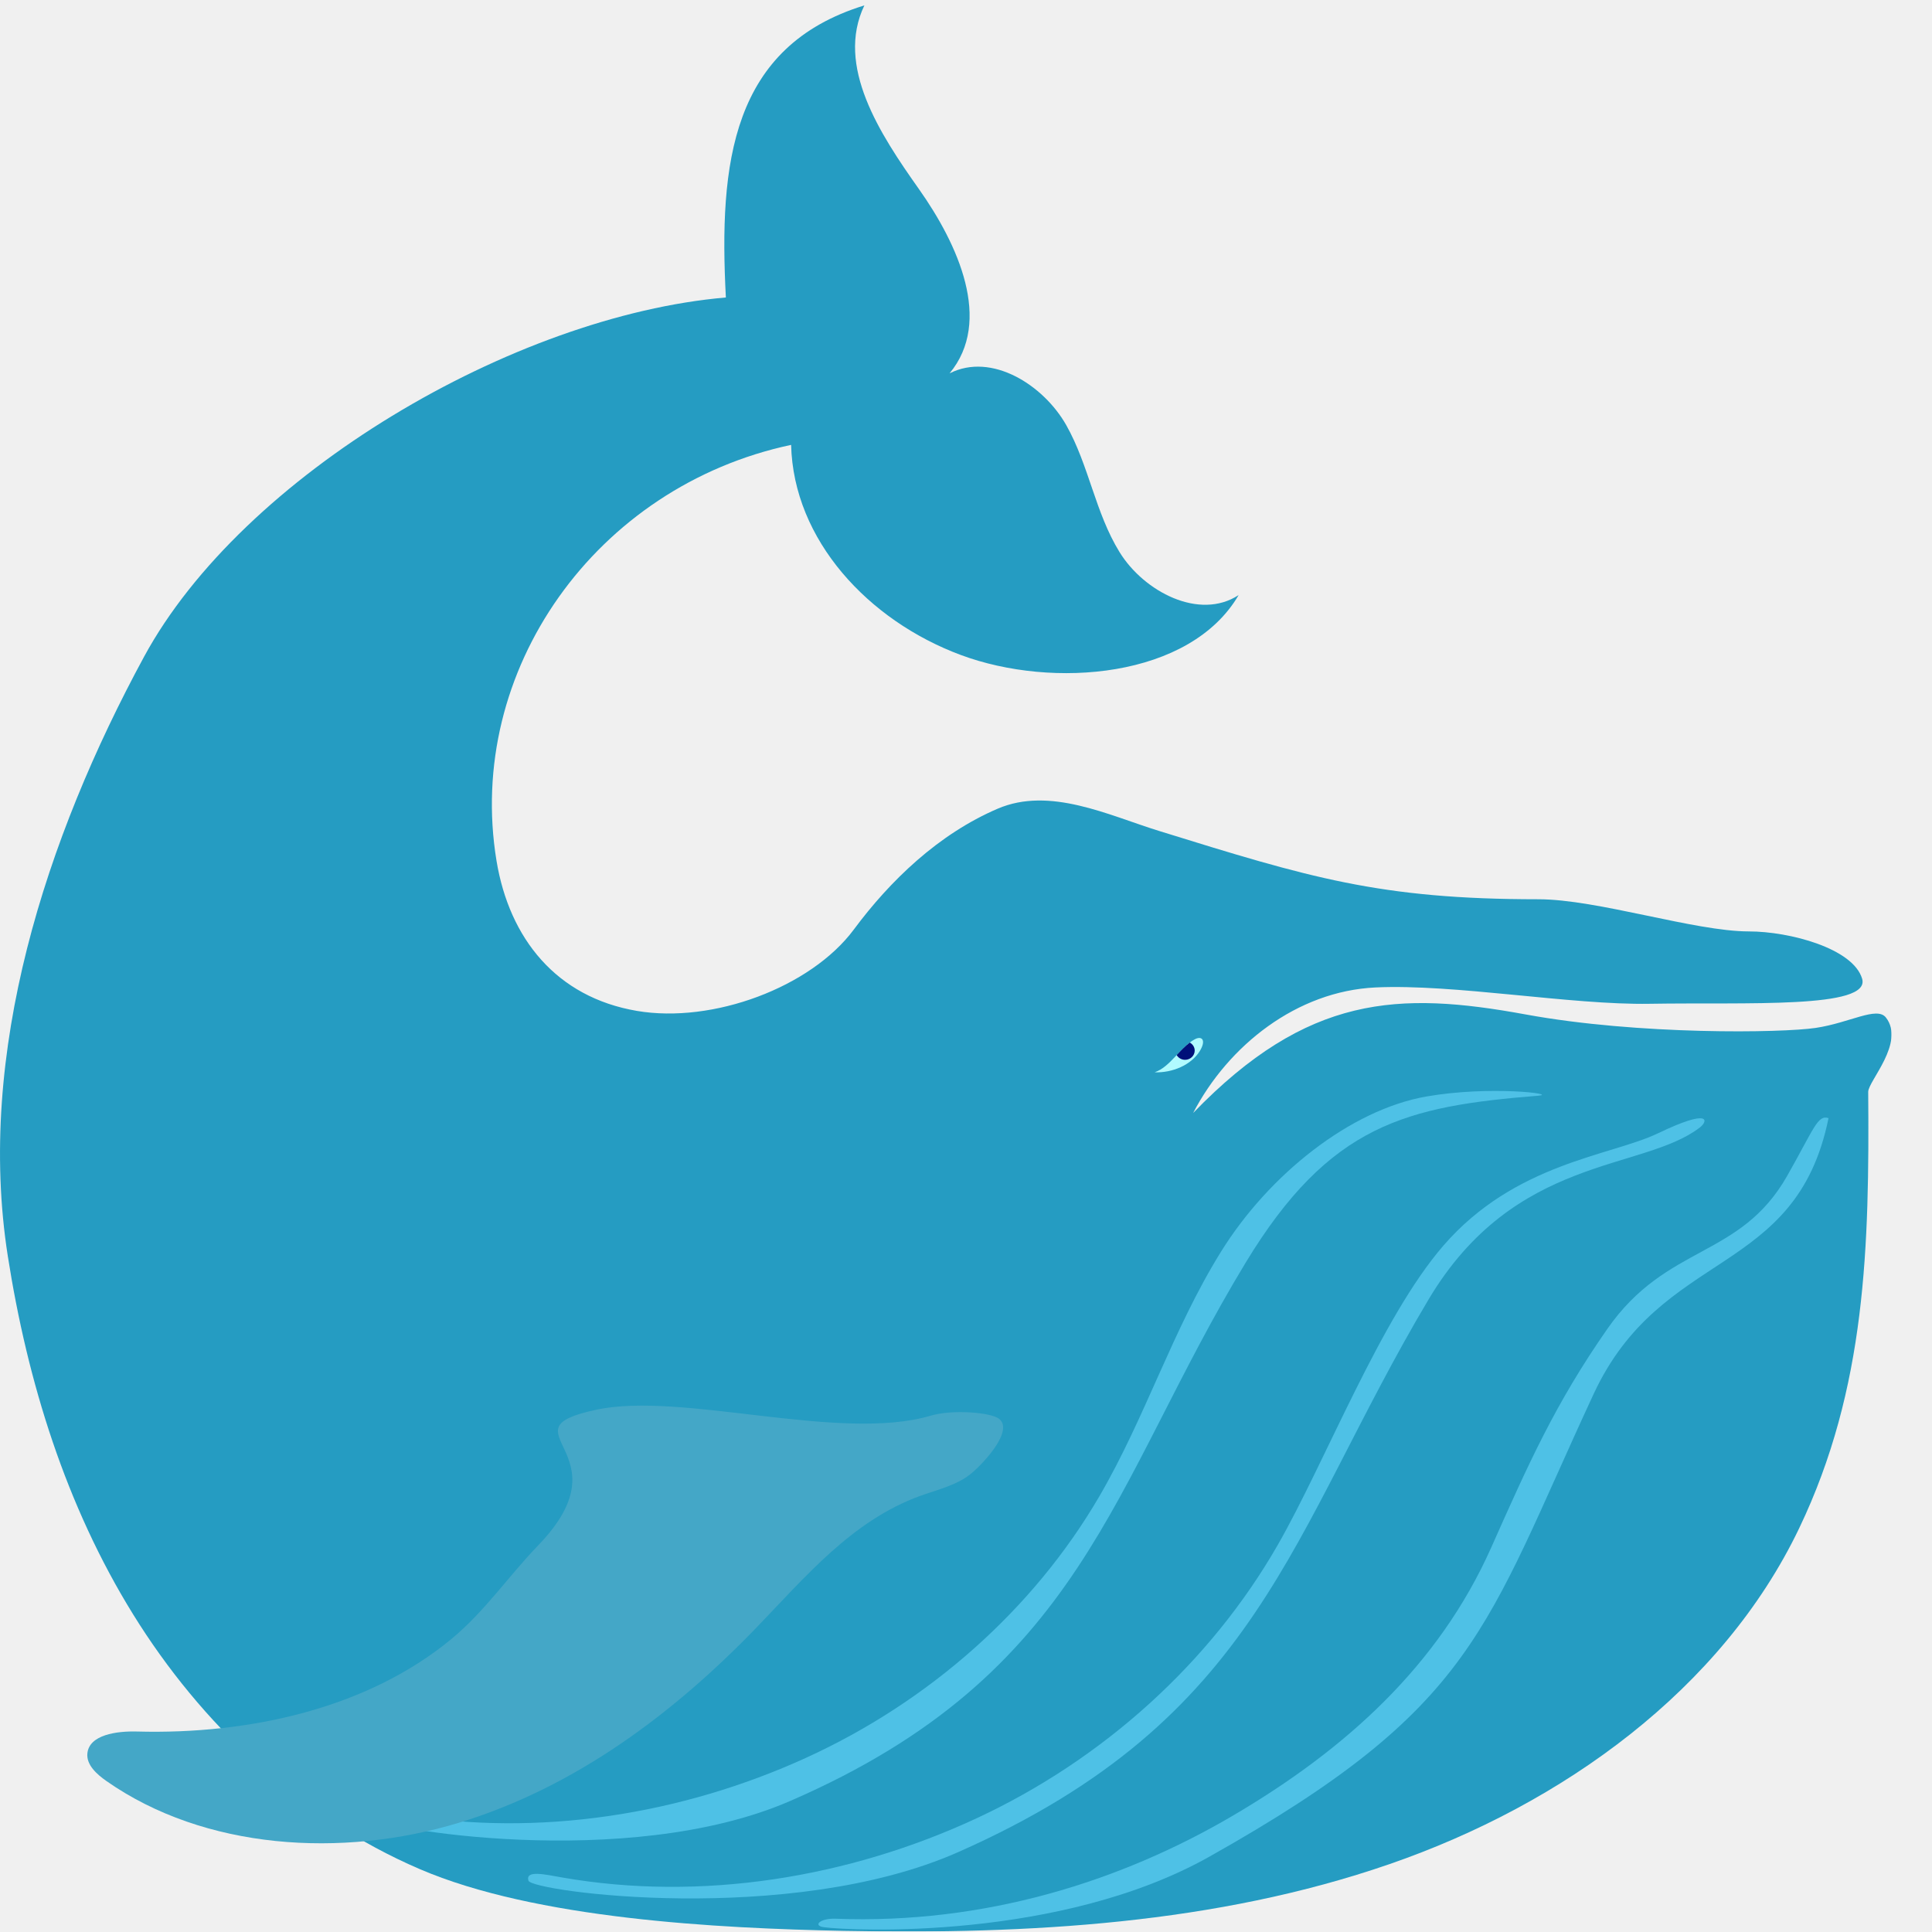
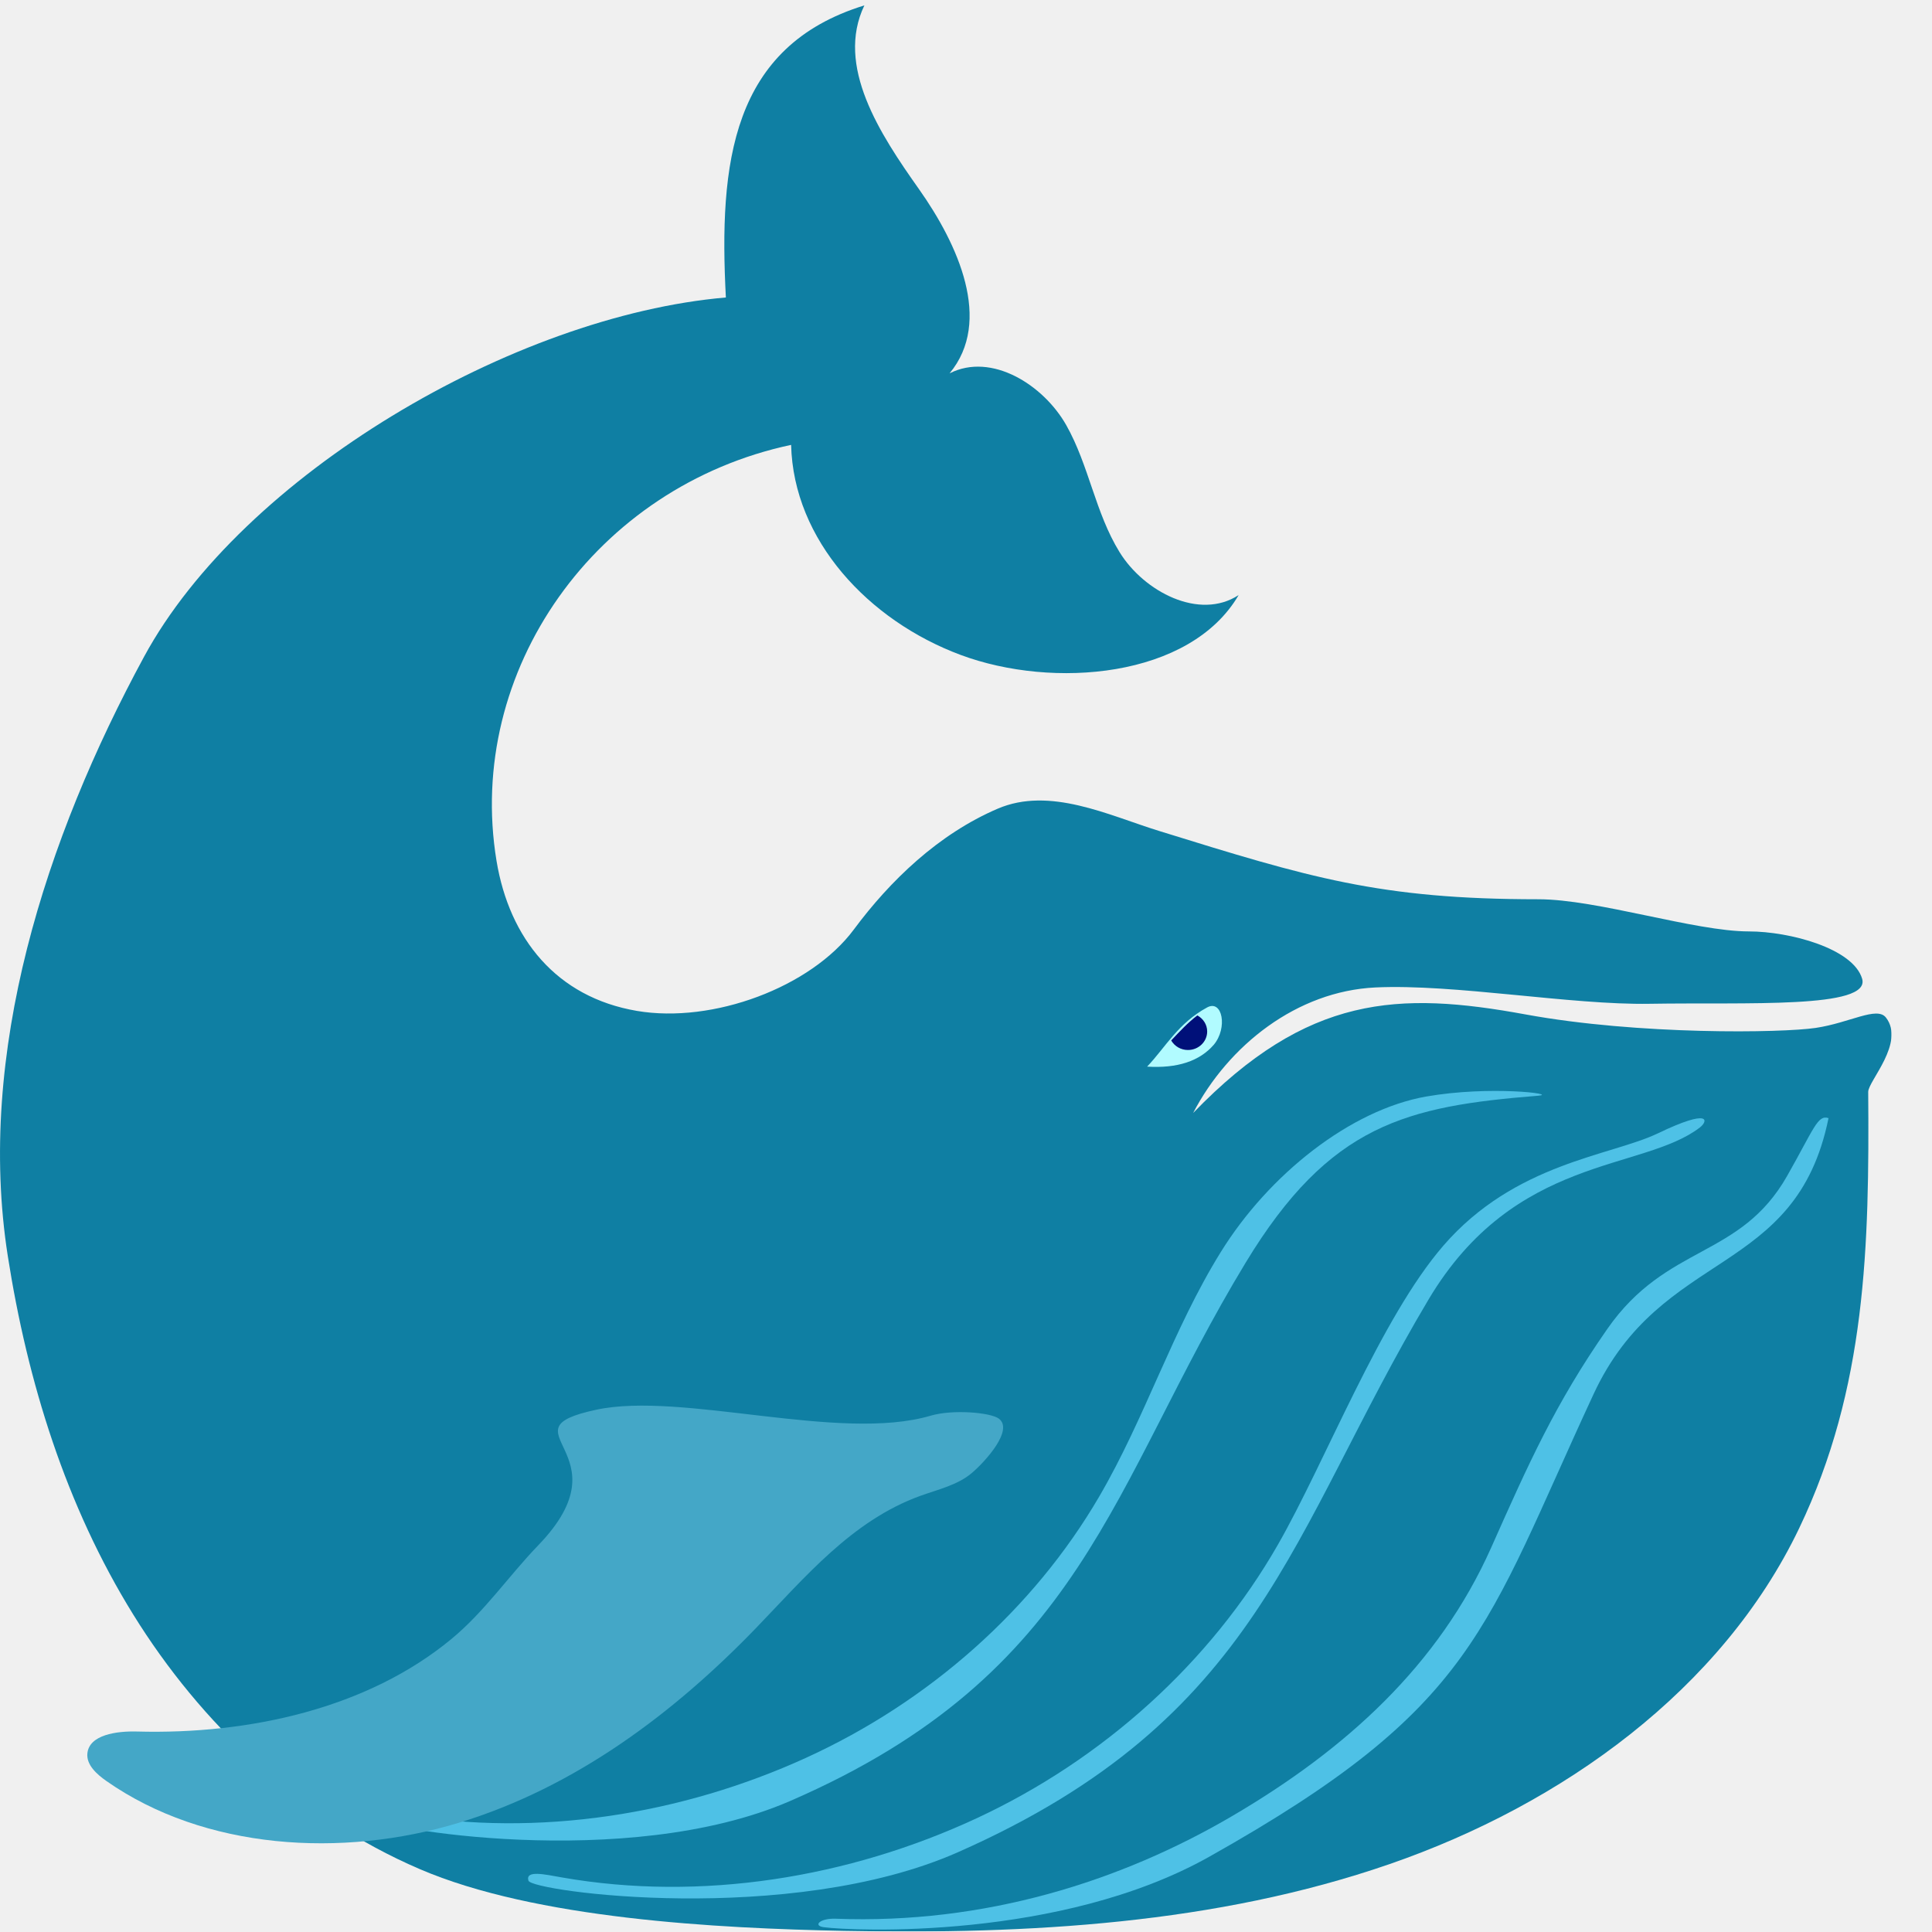
<svg xmlns="http://www.w3.org/2000/svg" xmlns:xlink="http://www.w3.org/1999/xlink" width="48px" height="48px" viewBox="0 0 48 48" version="1.1">
  <defs>
    <polygon id="path-1" points="9.10586603e-06 0.013 46.995 0.013 46.995 47.866 9.10586603e-06 47.866" />
  </defs>
  <g id="ic_bluewhale" stroke="none" stroke-width="1" fill="none" fill-rule="evenodd">
    <g id="Group-16">
      <g id="Group-3" transform="translate(0, 0.120869)">
        <mask id="mask-2" fill="white">
          <use xlink:href="#path-1" />
        </mask>
        <g id="Clip-2" />
-         <path d="M46.264,24.195 C46.487,24.949 43.39,24.777 40.987,24.818 C39.032,24.851 36.127,24.32 34.174,24.412 C32.221,24.504 30.518,25.85 29.643,27.531 C32.485,24.592 34.744,24.504 37.9,25.082 C40.715,25.598 44.27,25.543 45.112,25.417 C45.954,25.292 46.631,24.873 46.855,25.159 C47.34,25.782 46.413,26.742 46.415,27.007 C46.444,30.839 46.367,34.367 44.7,37.848 C42.785,41.847 38.83,44.704 34.521,46.193 C30.212,47.682 25.549,47.94 20.971,47.851 C17.82,47.789 13.302,47.553 10.425,46.315 C7.432,45.027 4.991,42.704 3.313,39.996 C1.634,37.287 0.682,34.205 0.194,31.087 C-0.596,26.051 1.13,20.713 3.578,16.197 C6.026,11.681 12.759,7.723 18.034,7.27 C17.859,3.936 18.168,1.032 21.475,0.013 C20.754,1.521 21.86,3.205 22.831,4.577 C23.802,5.95 24.67,7.858 23.592,9.155 C24.638,8.625 25.926,9.444 26.491,10.442 C27.055,11.441 27.212,12.621 27.816,13.598 C28.418,14.576 29.797,15.303 30.774,14.663 C29.571,16.725 26.161,17.005 23.868,16.151 C21.574,15.297 19.713,13.296 19.655,10.932 C14.798,11.965 11.557,16.543 12.336,21.267 C12.655,23.197 13.824,24.656 15.826,24.995 C17.709,25.315 20.146,24.409 21.213,22.973 C22.114,21.759 23.315,20.602 24.787,19.971 C26.083,19.415 27.54,20.134 28.788,20.521 C32.529,21.681 34.277,22.221 38.222,22.221 C39.684,22.221 42.109,23.02 43.45,23.02 C44.463,23.02 46.041,23.442 46.264,24.195" id="Fill-1" fill="#259CC2" mask="url(#mask-2)" />
+         <path d="M46.264,24.195 C46.487,24.949 43.39,24.777 40.987,24.818 C39.032,24.851 36.127,24.32 34.174,24.412 C32.221,24.504 30.518,25.85 29.643,27.531 C32.485,24.592 34.744,24.504 37.9,25.082 C40.715,25.598 44.27,25.543 45.112,25.417 C45.954,25.292 46.631,24.873 46.855,25.159 C47.34,25.782 46.413,26.742 46.415,27.007 C46.444,30.839 46.367,34.367 44.7,37.848 C42.785,41.847 38.83,44.704 34.521,46.193 C30.212,47.682 25.549,47.94 20.971,47.851 C17.82,47.789 13.302,47.553 10.425,46.315 C7.432,45.027 4.991,42.704 3.313,39.996 C1.634,37.287 0.682,34.205 0.194,31.087 C-0.596,26.051 1.13,20.713 3.578,16.197 C6.026,11.681 12.759,7.723 18.034,7.27 C17.859,3.936 18.168,1.032 21.475,0.013 C20.754,1.521 21.86,3.205 22.831,4.577 C23.802,5.95 24.67,7.858 23.592,9.155 C24.638,8.625 25.926,9.444 26.491,10.442 C27.055,11.441 27.212,12.621 27.816,13.598 C28.418,14.576 29.797,15.303 30.774,14.663 C29.571,16.725 26.161,17.005 23.868,16.151 C21.574,15.297 19.713,13.296 19.655,10.932 C14.798,11.965 11.557,16.543 12.336,21.267 C12.655,23.197 13.824,24.656 15.826,24.995 C17.709,25.315 20.146,24.409 21.213,22.973 C22.114,21.759 23.315,20.602 24.787,19.971 C26.083,19.415 27.54,20.134 28.788,20.521 C32.529,21.681 34.277,22.221 38.222,22.221 C39.684,22.221 42.109,23.02 43.45,23.02 C44.463,23.02 46.041,23.442 46.264,24.195" id="Fill-1" fill="#0F7FA3" mask="url(#mask-2)" />
      </g>
-       <path d="M29.809,26.112 C29.594,26.462 29.125,26.658 28.685,26.641 C29.077,26.511 29.317,26.019 29.68,25.823 C29.868,25.721 29.971,25.849 29.809,26.112" id="Fill-4" fill="#B1FBFF" />
-       <path d="M29.559,25.902 C29.444,25.989 29.339,26.101 29.234,26.213 C29.275,26.283 29.353,26.331 29.442,26.331 C29.574,26.331 29.682,26.228 29.682,26.101 C29.682,26.015 29.632,25.941 29.559,25.902" id="Fill-6" fill="#001079" />
+       <g id="Group" transform="translate(28, 24)">
+         <path d="M0.5,2.5 C0.956,2.021 1.267,1.421 1.992,1.029 C2.369,0.825 2.508,1.538 2.155,1.958 C1.801,2.365 1.25,2.546 0.5,2.5 Z" id="Fill-4" fill="#B1FBFF" />
+         <path d="M1.748,1.228 C1.517,1.402 1.308,1.626 1.098,1.85 C1.18,1.991 1.335,2.087 1.514,2.087 C1.778,2.087 1.992,1.881 1.992,1.627 C1.992,1.455 1.893,1.307 1.748,1.228" id="Fill-6" fill="#001079" />
+       </g>
      <path d="M35.433,27.243 C33.556,27.574 31.527,29.174 30.328,31.11 C29.128,33.045 28.454,35.223 27.307,37.186 C25.681,39.971 23.096,42.273 20.02,43.675 C16.945,45.077 13.377,45.655 10.004,45.075 C9.597,45.005 9.117,44.894 9.197,45.152 C9.277,45.411 15.565,46.51 19.629,44.746 C26.944,41.572 27.591,36.905 30.949,31.369 C33.036,27.927 34.945,27.485 38.216,27.223 C38.73,27.181 37.011,26.966 35.433,27.243" id="Fill-8" fill="#4EC1E6" />
      <path d="M41.191,28.157 C40.029,28.716 37.643,28.887 35.859,30.949 C34.297,32.754 32.926,36.325 31.747,38.381 C30.075,41.298 27.418,43.709 24.256,45.178 C21.094,46.647 17.426,47.252 13.958,46.644 C13.54,46.57 13.047,46.455 13.129,46.725 C13.211,46.996 19.625,47.864 23.804,46.016 C31.324,42.691 32.039,38.086 35.491,32.287 C37.637,28.682 40.812,29.106 42.234,28.011 C42.433,27.858 42.519,27.519 41.191,28.157" id="Fill-10" fill="#4EC1E6" />
      <path d="M44.403,29.212 C43.231,31.278 41.414,30.894 39.934,33.016 C38.638,34.875 37.976,36.364 37.052,38.441 C35.741,41.388 33.421,43.47 30.629,45.11 C27.838,46.75 24.45,47.811 20.763,47.67 C20.37,47.655 20.188,47.844 20.469,47.881 C21.178,47.975 26.345,48.207 30.042,46.131 C36.693,42.395 36.868,40.502 39.592,34.636 C41.286,30.99 44.623,31.748 45.429,27.78 C45.16,27.686 45.066,28.044 44.403,29.212" id="Fill-12" fill="#4EC1E6" />
      <path d="M13.373,38.392 C12.635,39.157 12.04,40.04 11.212,40.723 C9.129,42.443 6.203,43.095 3.404,43.019 C2.899,43.005 2.217,43.099 2.171,43.562 C2.142,43.844 2.399,44.078 2.645,44.25 C5.081,45.955 8.495,46.17 11.401,45.286 C14.308,44.402 16.76,42.545 18.791,40.44 C20.001,39.187 21.168,37.778 22.865,37.164 C23.309,37.004 23.795,36.895 24.145,36.596 C24.495,36.298 25.186,35.524 24.817,35.246 C24.612,35.092 23.672,35.01 23.123,35.172 C20.865,35.839 16.945,34.567 14.816,35.024 C12.396,35.542 15.622,36.061 13.373,38.392" id="Fill-14" fill="#44A7C7" />
    </g>
  </g>
</svg>
